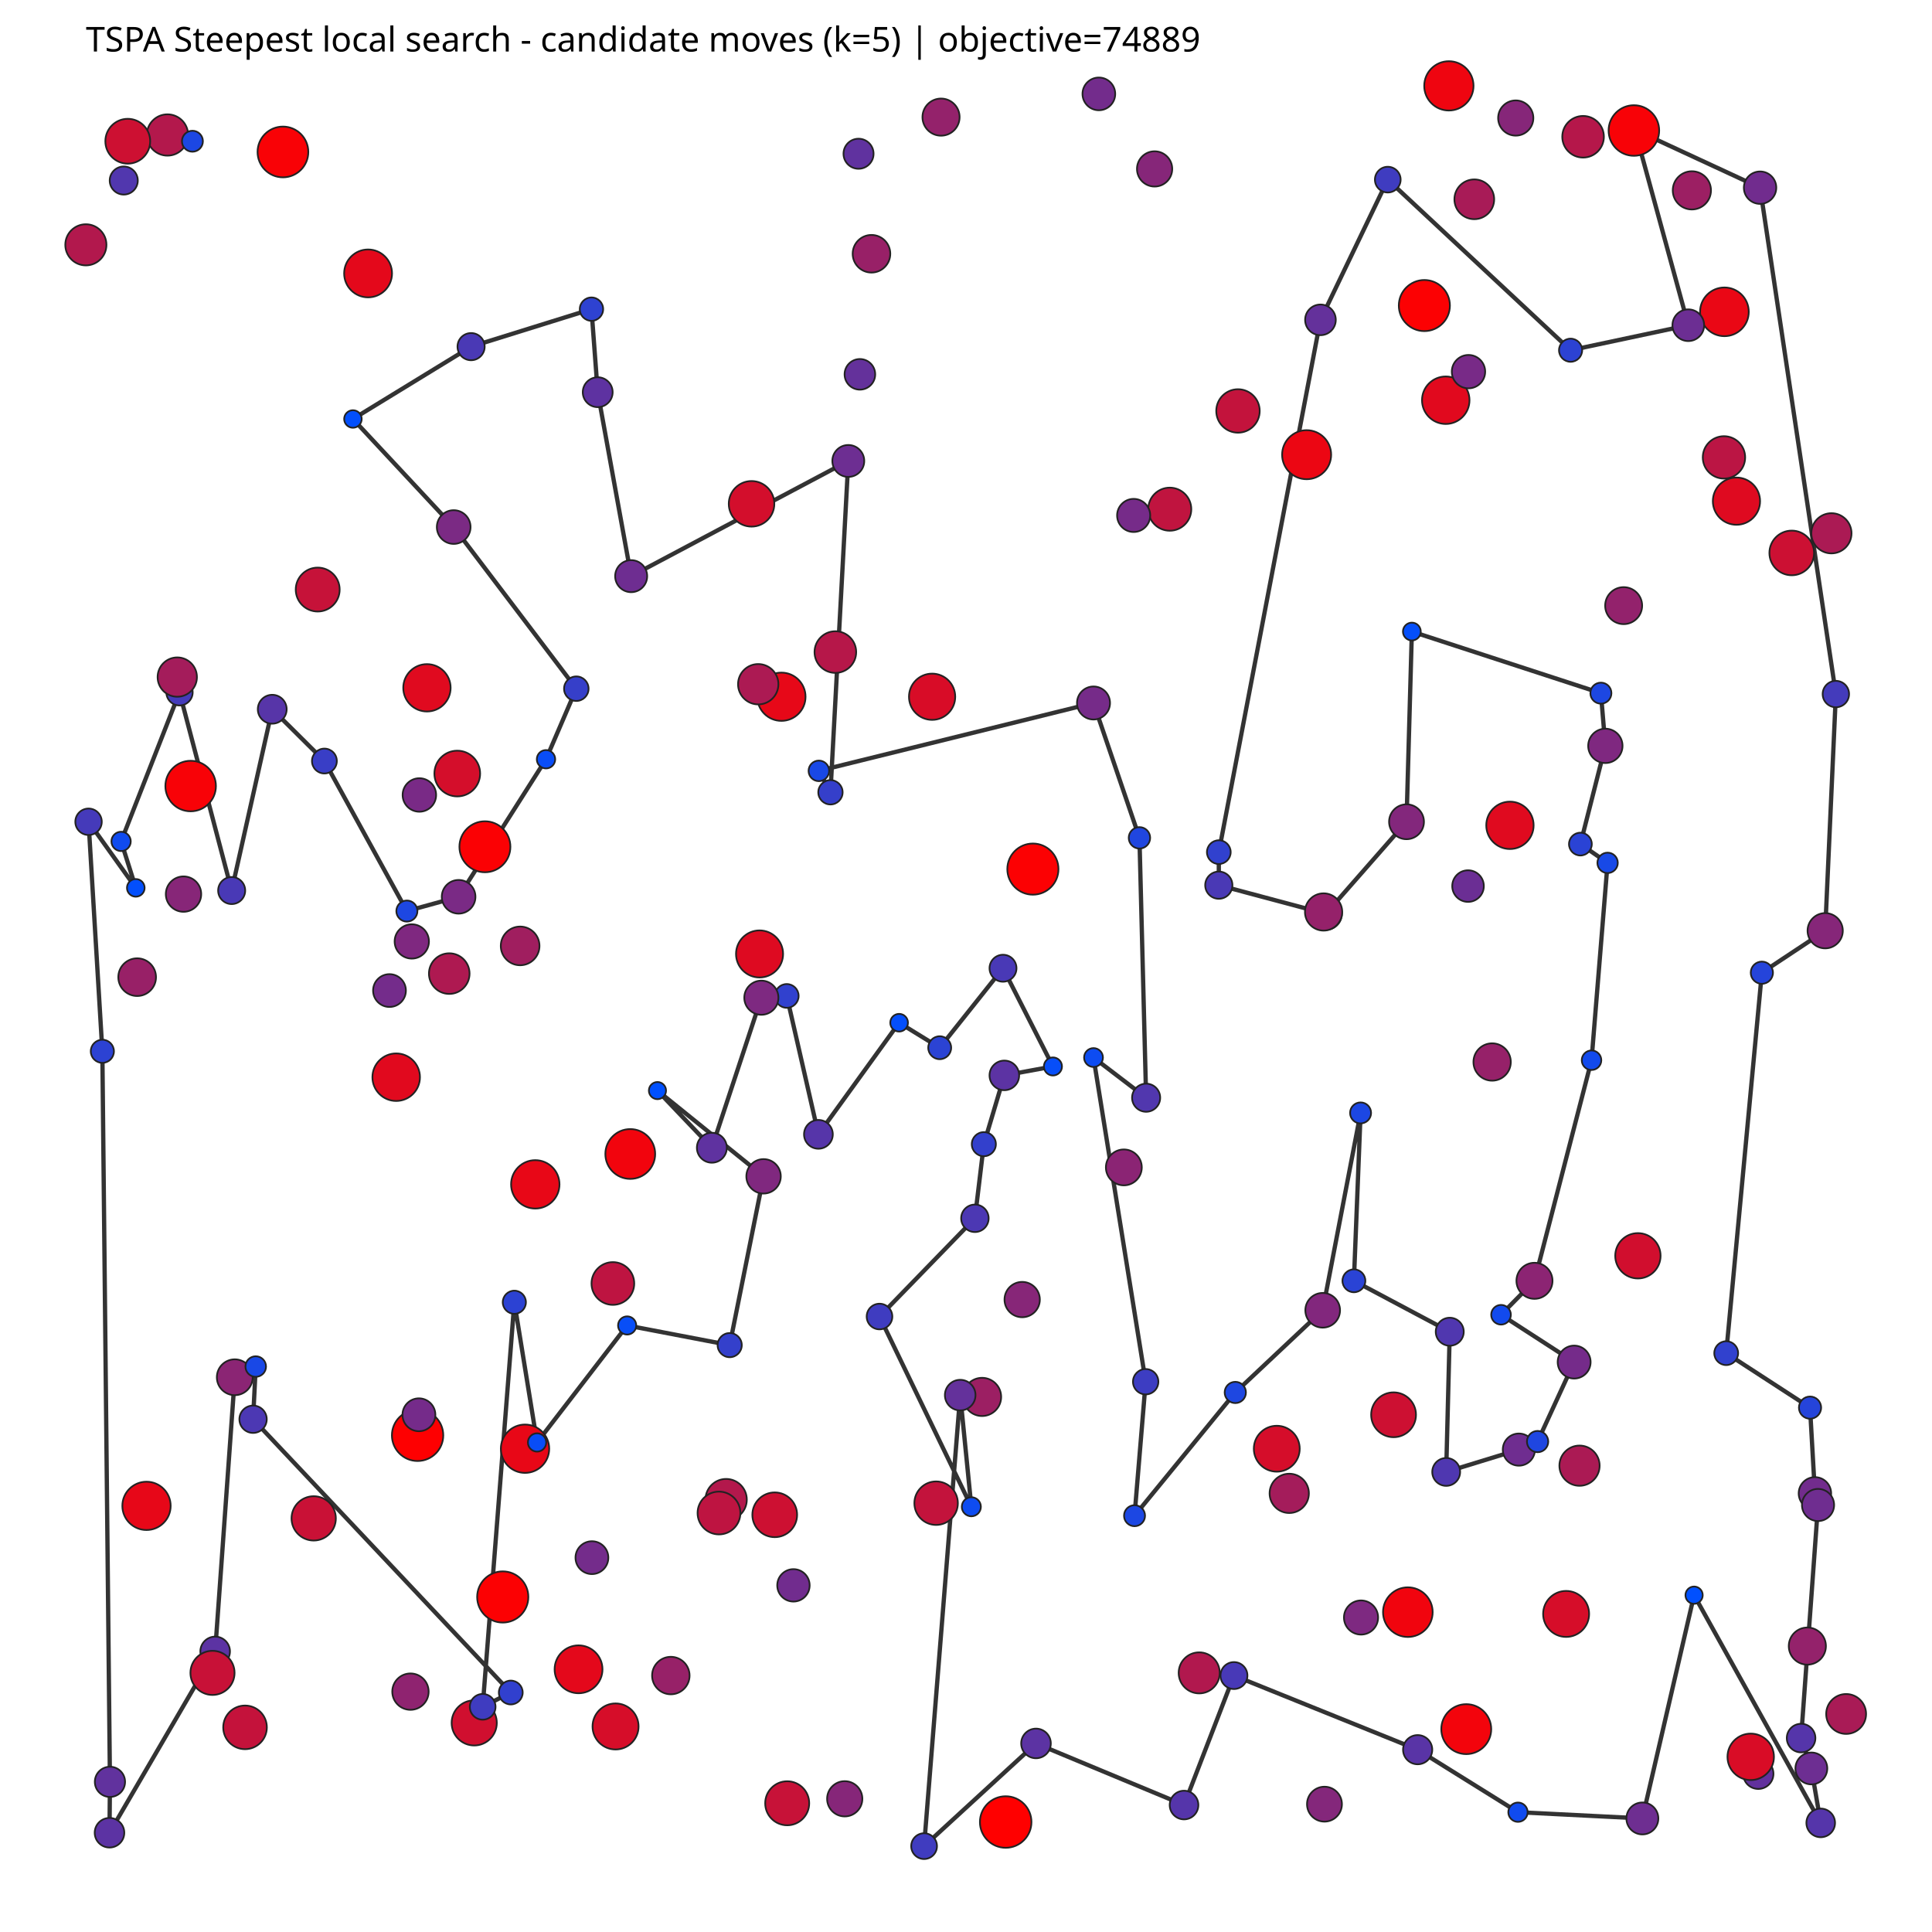
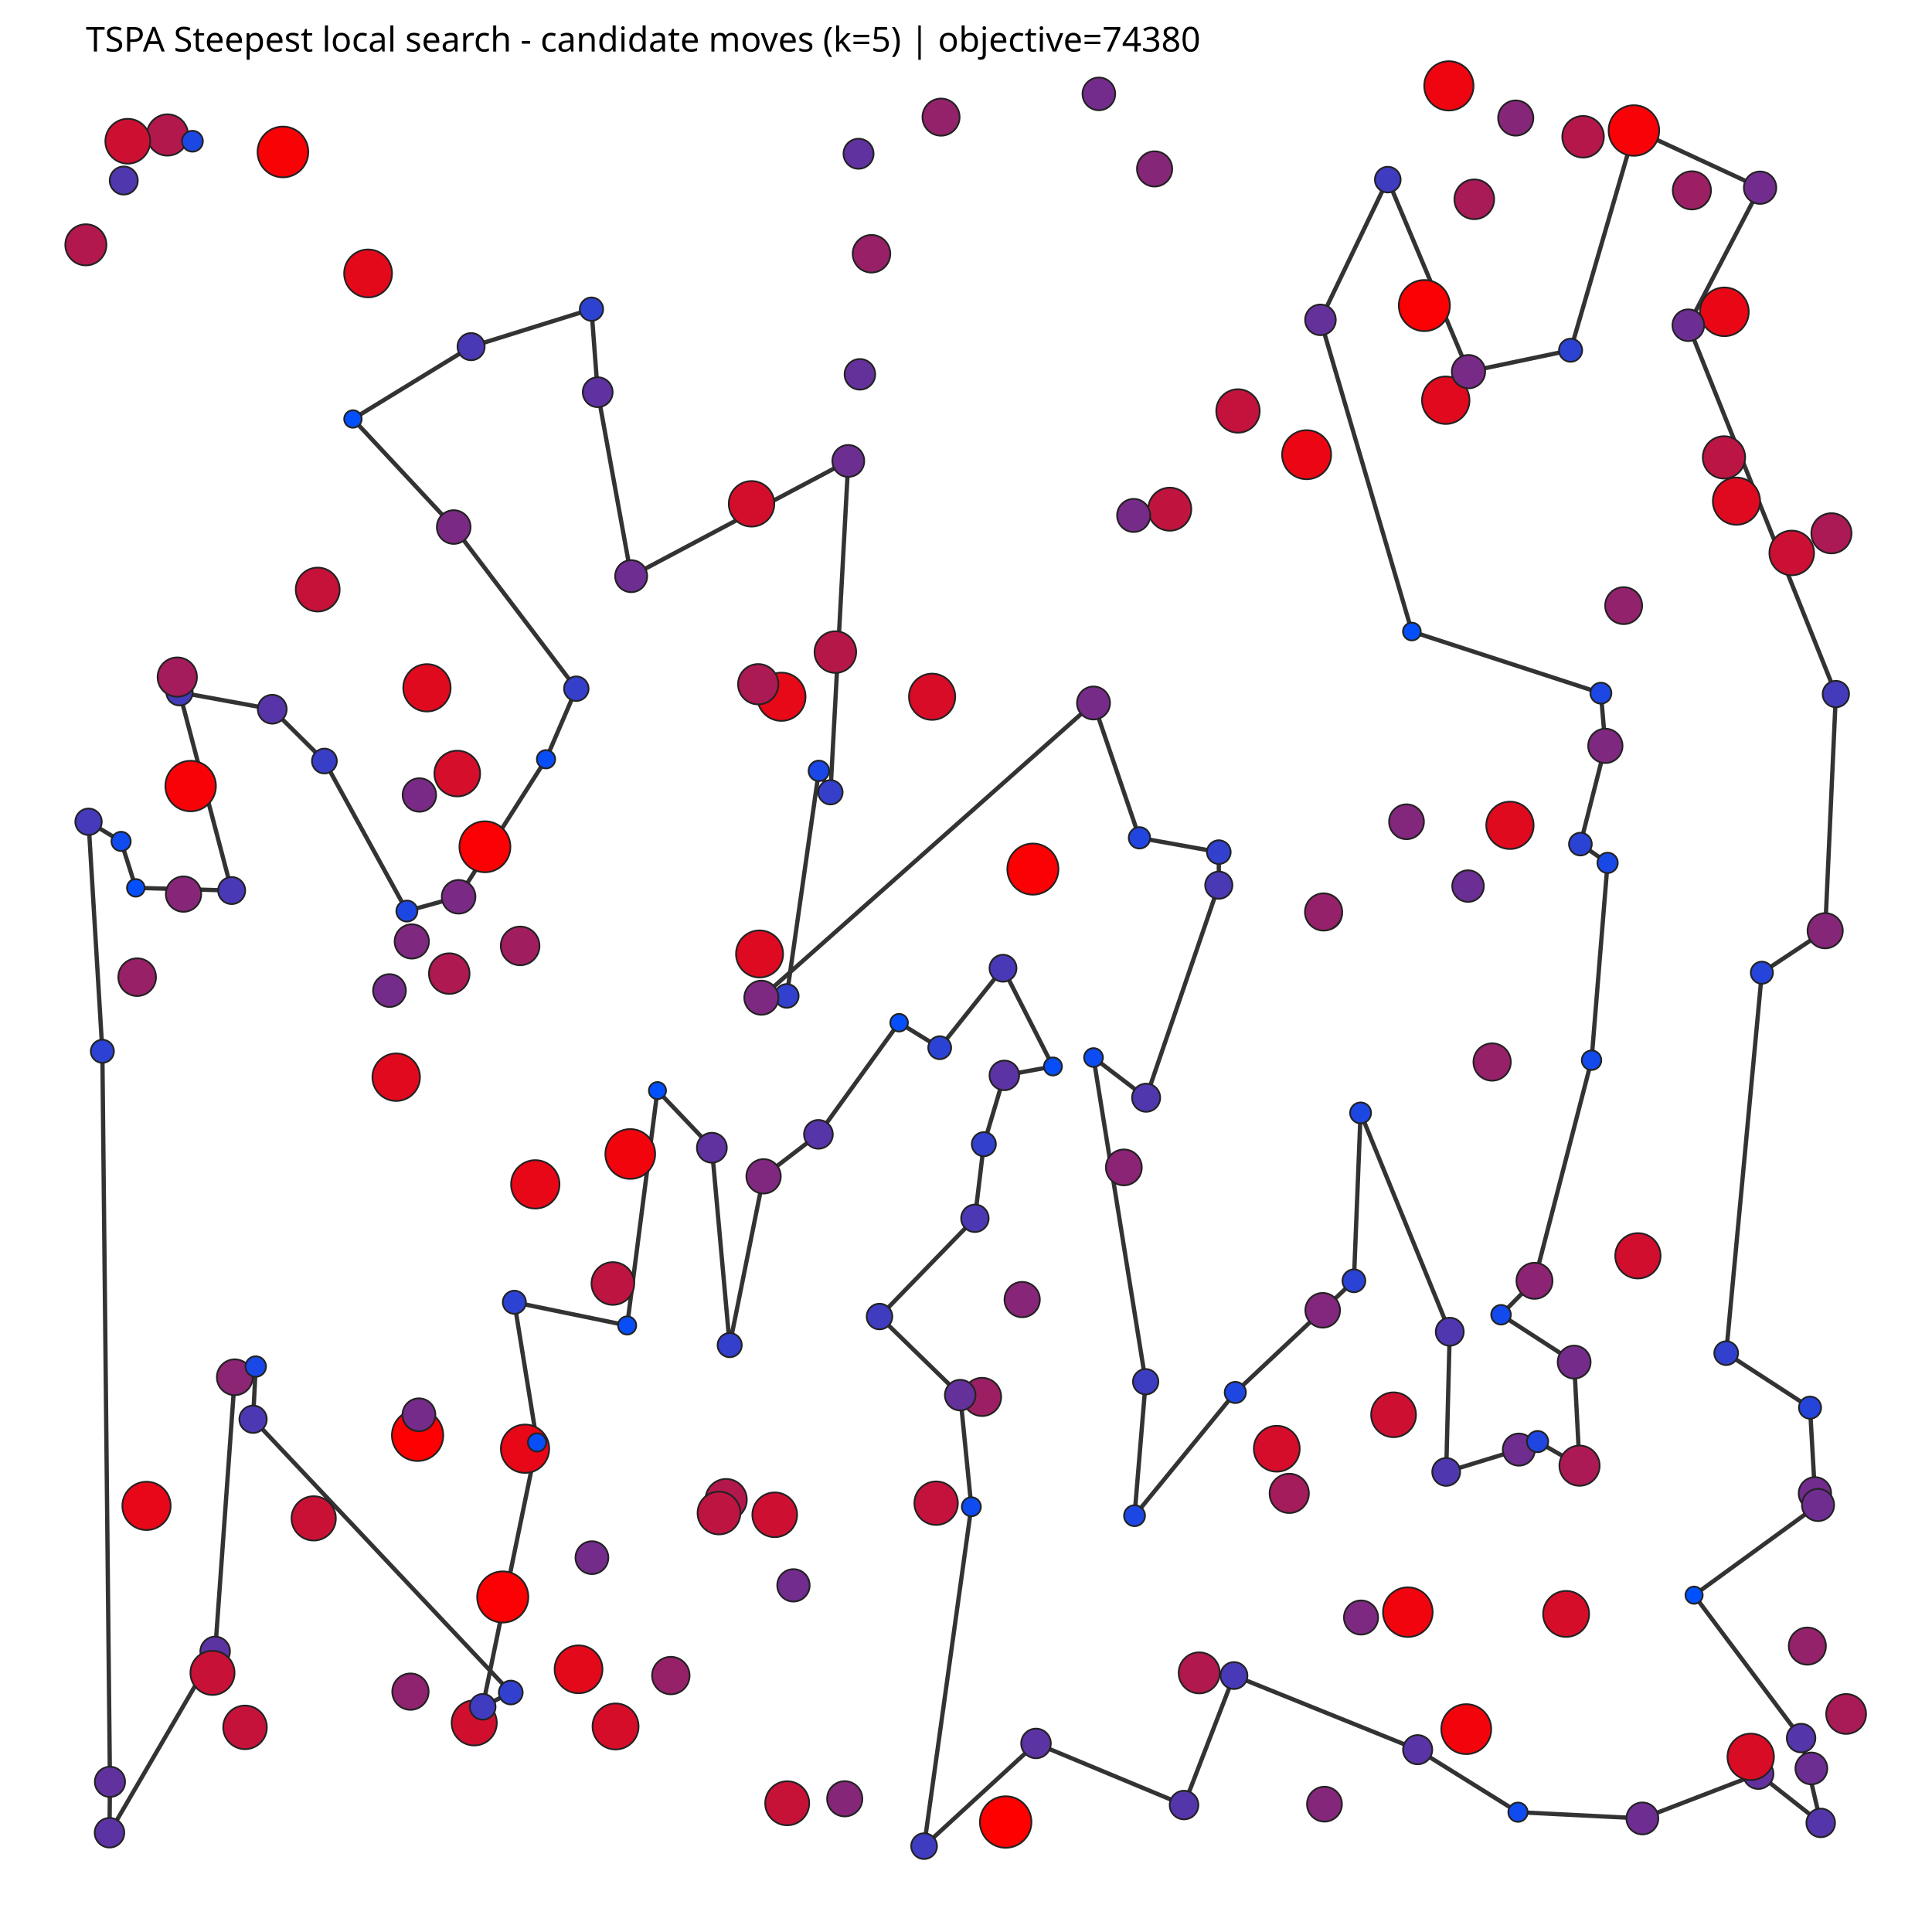
<svg xmlns="http://www.w3.org/2000/svg" width="900" height="900" viewBox="0 0 900 900">
  <rect width="100%" height="100%" fill="white" />
-   <text x="40" y="24" font-family="sans-serif" font-size="16">TSPA Steepest local search - candidate moves (k=5) | objective=74889</text>
-   <polyline fill="none" stroke="#333333" stroke-width="2" points="657.70,294.20 745.76,322.90 747.84,347.45 736.21,393.21 748.88,401.95 741.40,493.89 714.82,596.65 699.24,612.46 733.30,634.51 716.27,671.54 707.55,675.28 673.69,685.68 675.35,620.37 630.70,596.65 633.81,518.44 616.16,610.38 575.45,648.66 528.51,706.07 533.70,643.66 509.40,492.64 533.91,511.36 530.80,390.30 509.40,327.48 381.46,359.10 386.86,369.08 395.17,214.73 294.02,268.40 278.44,182.70 275.53,144.01 219.45,161.48 164.41,195.18 211.35,245.52 268.47,320.82 254.35,353.69 213.64,417.76 189.54,424.41 151.12,354.52 126.82,330.39 107.92,414.85 83.62,322.49 56.41,391.96 63.26,413.60 41.25,382.81 47.68,489.73 51.22,830.05 51.01,853.76 100.23,769.30 109.37,641.58 119.13,636.59 117.89,661.14 237.94,788.44 224.85,795.10 239.60,606.64 250.19,671.95 292.15,617.45 339.92,626.61 355.70,547.98 306.27,508.04 331.61,534.66 354.67,464.77 366.50,463.94 381.25,528.42 418.84,476.42 437.75,488.07 467.24,451.04 490.50,496.80 467.86,500.96 458.31,533.00 454.15,567.53 409.71,613.29 452.49,701.91 447.30,649.90 430.48,860.00 482.61,812.16 551.57,840.86 574.83,780.54 660.40,815.07 707.13,844.19 765.08,847.10 789.17,743.09 848.16,849.18 843.80,823.81 839.02,809.66 846.91,701.08 845.46,695.67 843.18,655.73 804.13,630.35 820.74,453.12 850.24,433.57 855.22,323.32 819.91,87.43 761.55,60.39 786.47,151.50 731.64,163.15 646.48,83.68 615.12,149.00 567.77,396.96 567.77,412.35 617.61,425.66 655.21,382.81 657.70,294.20 " />
+   <text x="40" y="24" font-family="sans-serif" font-size="16">TSPA Steepest local search - candidate moves (k=5) | objective=74380</text>
+   <polyline fill="none" stroke="#333333" stroke-width="2" points="731.64,163.15 761.55,60.39 819.91,87.43 786.47,151.50 855.22,323.32 850.24,433.57 820.74,453.12 804.13,630.35 843.18,655.73 845.46,695.67 846.91,701.08 789.17,743.09 839.02,809.66 848.16,849.18 819.08,826.30 765.08,847.10 707.13,844.19 660.40,815.07 574.83,780.54 551.57,840.86 482.61,812.16 430.48,860.00 452.49,701.91 447.30,649.90 409.71,613.29 454.15,567.53 458.31,533.00 467.86,500.96 490.50,496.80 467.24,451.04 437.75,488.07 418.84,476.42 381.25,528.42 355.70,547.98 339.92,626.61 331.61,534.66 306.27,508.04 292.15,617.45 239.60,606.64 250.19,671.95 224.85,795.10 237.94,788.44 117.89,661.14 119.13,636.59 109.37,641.58 100.23,769.30 51.01,853.76 51.22,830.05 47.68,489.73 41.25,382.81 56.41,391.96 63.26,413.60 107.92,414.85 83.62,322.49 126.82,330.39 151.12,354.52 189.54,424.41 213.64,417.76 254.35,353.69 268.47,320.82 211.35,245.52 164.41,195.18 219.45,161.48 275.53,144.01 278.44,182.70 294.02,268.40 395.17,214.73 386.86,369.08 381.46,359.10 366.50,463.94 354.67,464.77 509.40,327.48 530.80,390.30 567.77,396.96 567.77,412.35 533.91,511.36 509.40,492.64 533.70,643.66 528.51,706.07 575.45,648.66 616.16,610.38 630.70,596.65 633.81,518.44 675.35,620.37 673.69,685.68 707.55,675.28 716.27,671.54 735.80,682.77 733.30,634.51 699.24,612.46 714.82,596.65 741.40,493.89 748.88,401.95 736.21,393.21 747.84,347.45 745.76,322.90 657.70,294.20 615.12,149.00 646.48,83.68 684.08,173.13 731.64,163.15 " />
  <circle cx="649.18" cy="659.06" r="10.44" fill="rgb(205,16,50)" stroke="#222" stroke-width="0.8" />
  <circle cx="745.76" cy="322.90" r="4.90" fill="rgb(29,71,226)" stroke="#222" stroke-width="0.8" />
  <circle cx="237.94" cy="788.44" r="5.55" fill="rgb(49,64,206)" stroke="#222" stroke-width="0.8" />
  <circle cx="736.21" cy="393.21" r="5.31" fill="rgb(42,67,213)" stroke="#222" stroke-width="0.8" />
  <circle cx="294.02" cy="268.40" r="7.46" fill="rgb(110,45,145)" stroke="#222" stroke-width="0.8" />
  <circle cx="405.97" cy="118.21" r="8.76" fill="rgb(152,32,103)" stroke="#222" stroke-width="0.8" />
  <circle cx="834.66" cy="257.58" r="10.40" fill="rgb(204,16,51)" stroke="#222" stroke-width="0.8" />
  <circle cx="78.01" cy="62.88" r="9.62" fill="rgb(179,24,76)" stroke="#222" stroke-width="0.8" />
  <circle cx="617.61" cy="425.66" r="7.50" fill="rgb(111,45,144)" stroke="#222" stroke-width="0.8" />
  <circle cx="567.77" cy="396.96" r="5.53" fill="rgb(49,65,206)" stroke="#222" stroke-width="0.8" />
  <circle cx="312.50" cy="780.54" r="8.73" fill="rgb(151,33,104)" stroke="#222" stroke-width="0.8" />
  <circle cx="85.49" cy="416.51" r="8.24" fill="rgb(135,38,120)" stroke="#222" stroke-width="0.8" />
  <circle cx="184.56" cy="501.80" r="11.07" fill="rgb(225,9,30)" stroke="#222" stroke-width="0.8" />
  <circle cx="594.77" cy="674.87" r="10.69" fill="rgb(213,13,42)" stroke="#222" stroke-width="0.8" />
  <circle cx="198.89" cy="320.41" r="11.03" fill="rgb(224,10,31)" stroke="#222" stroke-width="0.8" />
  <circle cx="544.92" cy="237.20" r="10.03" fill="rgb(192,20,63)" stroke="#222" stroke-width="0.8" />
  <circle cx="386.86" cy="369.08" r="5.67" fill="rgb(53,63,202)" stroke="#222" stroke-width="0.8" />
  <circle cx="788.14" cy="88.68" r="8.90" fill="rgb(156,31,99)" stroke="#222" stroke-width="0.8" />
  <circle cx="350.10" cy="234.70" r="10.61" fill="rgb(211,14,44)" stroke="#222" stroke-width="0.8" />
  <circle cx="737.46" cy="63.71" r="9.69" fill="rgb(181,23,74)" stroke="#222" stroke-width="0.8" />
  <circle cx="558.63" cy="779.29" r="9.56" fill="rgb(177,24,78)" stroke="#222" stroke-width="0.8" />
  <circle cx="853.15" cy="248.43" r="9.36" fill="rgb(171,26,84)" stroke="#222" stroke-width="0.8" />
  <circle cx="366.71" cy="840.03" r="10.25" fill="rgb(199,18,56)" stroke="#222" stroke-width="0.8" />
  <circle cx="249.36" cy="551.72" r="11.27" fill="rgb(232,7,23)" stroke="#222" stroke-width="0.8" />
  <circle cx="686.78" cy="92.84" r="9.26" fill="rgb(168,27,87)" stroke="#222" stroke-width="0.8" />
  <circle cx="393.51" cy="837.95" r="8.21" fill="rgb(134,38,121)" stroke="#222" stroke-width="0.8" />
  <circle cx="860.00" cy="798.43" r="9.29" fill="rgb(169,27,86)" stroke="#222" stroke-width="0.8" />
  <circle cx="338.26" cy="698.58" r="9.63" fill="rgb(179,24,76)" stroke="#222" stroke-width="0.8" />
  <circle cx="331.61" cy="534.66" r="6.97" fill="rgb(95,50,160)" stroke="#222" stroke-width="0.8" />
  <circle cx="761.55" cy="60.39" r="5.98" fill="rgb(63,60,192)" stroke="#222" stroke-width="0.8" />
  <circle cx="239.60" cy="606.64" r="5.39" fill="rgb(44,66,211)" stroke="#222" stroke-width="0.8" />
  <circle cx="57.65" cy="84.10" r="6.54" fill="rgb(81,55,174)" stroke="#222" stroke-width="0.8" />
  <circle cx="220.91" cy="802.59" r="10.52" fill="rgb(208,15,47)" stroke="#222" stroke-width="0.8" />
  <circle cx="530.80" cy="390.30" r="4.99" fill="rgb(32,70,223)" stroke="#222" stroke-width="0.8" />
  <circle cx="576.70" cy="191.44" r="10.12" fill="rgb(195,19,60)" stroke="#222" stroke-width="0.8" />
  <circle cx="366.50" cy="463.94" r="5.53" fill="rgb(49,65,206)" stroke="#222" stroke-width="0.8" />
  <circle cx="509.40" cy="492.64" r="4.39" fill="rgb(13,76,242)" stroke="#222" stroke-width="0.8" />
  <circle cx="850.24" cy="433.57" r="8.21" fill="rgb(134,38,121)" stroke="#222" stroke-width="0.8" />
  <circle cx="211.35" cy="245.52" r="7.85" fill="rgb(123,42,132)" stroke="#222" stroke-width="0.8" />
  <circle cx="511.89" cy="43.74" r="7.62" fill="rgb(115,44,140)" stroke="#222" stroke-width="0.8" />
  <circle cx="244.58" cy="674.87" r="11.26" fill="rgb(232,7,23)" stroke="#222" stroke-width="0.8" />
  <circle cx="476.17" cy="605.39" r="8.23" fill="rgb(135,38,120)" stroke="#222" stroke-width="0.8" />
  <circle cx="707.55" cy="675.28" r="7.49" fill="rgb(111,45,144)" stroke="#222" stroke-width="0.8" />
  <circle cx="714.82" cy="596.65" r="8.40" fill="rgb(140,36,115)" stroke="#222" stroke-width="0.8" />
  <circle cx="213.01" cy="360.35" r="10.65" fill="rgb(212,14,43)" stroke="#222" stroke-width="0.8" />
  <circle cx="409.71" cy="613.29" r="5.97" fill="rgb(63,60,192)" stroke="#222" stroke-width="0.8" />
  <circle cx="803.09" cy="213.07" r="9.87" fill="rgb(187,21,68)" stroke="#222" stroke-width="0.8" />
  <circle cx="820.74" cy="453.12" r="5.17" fill="rgb(37,68,218)" stroke="#222" stroke-width="0.8" />
  <circle cx="89.64" cy="65.79" r="4.88" fill="rgb(28,71,227)" stroke="#222" stroke-width="0.8" />
  <circle cx="107.92" cy="414.85" r="6.30" fill="rgb(73,57,182)" stroke="#222" stroke-width="0.8" />
  <circle cx="748.88" cy="401.95" r="4.75" fill="rgb(24,73,231)" stroke="#222" stroke-width="0.8" />
  <circle cx="381.46" cy="359.10" r="4.79" fill="rgb(25,72,230)" stroke="#222" stroke-width="0.8" />
  <circle cx="467.24" cy="451.04" r="6.28" fill="rgb(73,57,182)" stroke="#222" stroke-width="0.8" />
  <circle cx="458.31" cy="533.00" r="5.61" fill="rgb(51,64,204)" stroke="#222" stroke-width="0.8" />
  <circle cx="567.77" cy="412.35" r="6.34" fill="rgb(74,57,181)" stroke="#222" stroke-width="0.8" />
  <circle cx="819.91" cy="87.43" r="7.55" fill="rgb(113,44,142)" stroke="#222" stroke-width="0.8" />
  <circle cx="673.49" cy="186.44" r="11.06" fill="rgb(225,9,30)" stroke="#222" stroke-width="0.8" />
  <circle cx="707.13" cy="844.19" r="4.50" fill="rgb(16,75,239)" stroke="#222" stroke-width="0.8" />
  <circle cx="528.51" cy="706.07" r="4.89" fill="rgb(28,71,227)" stroke="#222" stroke-width="0.8" />
  <circle cx="756.36" cy="282.13" r="8.61" fill="rgb(147,34,108)" stroke="#222" stroke-width="0.8" />
  <circle cx="83.62" cy="322.49" r="6.14" fill="rgb(68,59,187)" stroke="#222" stroke-width="0.8" />
  <circle cx="457.48" cy="650.74" r="8.90" fill="rgb(156,31,99)" stroke="#222" stroke-width="0.8" />
  <circle cx="528.10" cy="240.11" r="7.71" fill="rgb(118,43,137)" stroke="#222" stroke-width="0.8" />
  <circle cx="63.26" cy="413.60" r="4.11" fill="rgb(3,79,252)" stroke="#222" stroke-width="0.8" />
  <circle cx="765.08" cy="847.10" r="7.44" fill="rgb(110,46,145)" stroke="#222" stroke-width="0.8" />
  <circle cx="600.58" cy="695.67" r="9.15" fill="rgb(164,28,91)" stroke="#222" stroke-width="0.8" />
  <circle cx="148.00" cy="274.64" r="10.23" fill="rgb(198,18,57)" stroke="#222" stroke-width="0.8" />
  <circle cx="418.84" cy="476.42" r="4.12" fill="rgb(4,79,251)" stroke="#222" stroke-width="0.8" />
  <circle cx="225.89" cy="394.46" r="11.87" fill="rgb(251,1,4)" stroke="#222" stroke-width="0.8" />
  <circle cx="100.23" cy="769.30" r="6.90" fill="rgb(92,51,163)" stroke="#222" stroke-width="0.8" />
  <circle cx="360.90" cy="705.65" r="10.42" fill="rgb(205,16,50)" stroke="#222" stroke-width="0.8" />
  <circle cx="278.44" cy="182.70" r="6.96" fill="rgb(94,50,161)" stroke="#222" stroke-width="0.8" />
  <circle cx="616.16" cy="610.38" r="8.08" fill="rgb(130,39,125)" stroke="#222" stroke-width="0.8" />
  <circle cx="447.30" cy="649.90" r="7.13" fill="rgb(100,49,155)" stroke="#222" stroke-width="0.8" />
  <circle cx="481.16" cy="404.86" r="11.91" fill="rgb(252,1,3)" stroke="#222" stroke-width="0.8" />
  <circle cx="841.93" cy="766.81" r="8.65" fill="rgb(148,34,107)" stroke="#222" stroke-width="0.8" />
  <circle cx="268.47" cy="320.82" r="5.71" fill="rgb(54,63,201)" stroke="#222" stroke-width="0.8" />
  <circle cx="40.00" cy="114.05" r="9.58" fill="rgb(178,24,77)" stroke="#222" stroke-width="0.8" />
  <circle cx="848.16" cy="849.18" r="6.67" fill="rgb(85,53,170)" stroke="#222" stroke-width="0.8" />
  <circle cx="761.13" cy="60.80" r="11.78" fill="rgb(248,2,7)" stroke="#222" stroke-width="0.8" />
  <circle cx="164.41" cy="195.18" r="4.08" fill="rgb(3,79,252)" stroke="#222" stroke-width="0.8" />
  <circle cx="695.09" cy="494.72" r="8.70" fill="rgb(150,33,105)" stroke="#222" stroke-width="0.8" />
  <circle cx="82.58" cy="315.41" r="9.16" fill="rgb(164,28,91)" stroke="#222" stroke-width="0.8" />
  <circle cx="191.83" cy="438.56" r="7.99" fill="rgb(127,40,128)" stroke="#222" stroke-width="0.8" />
  <circle cx="533.70" cy="643.66" r="5.91" fill="rgb(61,61,194)" stroke="#222" stroke-width="0.8" />
  <circle cx="683.87" cy="412.77" r="7.36" fill="rgb(107,46,148)" stroke="#222" stroke-width="0.8" />
  <circle cx="803.30" cy="145.26" r="11.34" fill="rgb(234,7,21)" stroke="#222" stroke-width="0.8" />
  <circle cx="339.92" cy="626.61" r="5.63" fill="rgb(52,64,203)" stroke="#222" stroke-width="0.8" />
  <circle cx="819.08" cy="826.30" r="7.06" fill="rgb(98,49,157)" stroke="#222" stroke-width="0.8" />
  <circle cx="716.27" cy="671.54" r="4.96" fill="rgb(31,70,224)" stroke="#222" stroke-width="0.8" />
  <circle cx="213.64" cy="417.76" r="7.84" fill="rgb(122,42,133)" stroke="#222" stroke-width="0.8" />
  <circle cx="219.45" cy="161.48" r="6.33" fill="rgb(74,57,181)" stroke="#222" stroke-width="0.8" />
  <circle cx="191.21" cy="788.03" r="8.47" fill="rgb(143,35,112)" stroke="#222" stroke-width="0.8" />
  <circle cx="741.40" cy="493.89" r="4.55" fill="rgb(18,74,237)" stroke="#222" stroke-width="0.8" />
  <circle cx="98.99" cy="779.29" r="10.28" fill="rgb(200,17,55)" stroke="#222" stroke-width="0.8" />
  <circle cx="109.37" cy="641.58" r="8.35" fill="rgb(139,37,116)" stroke="#222" stroke-width="0.8" />
  <circle cx="334.93" cy="704.82" r="9.97" fill="rgb(190,20,65)" stroke="#222" stroke-width="0.8" />
  <circle cx="119.13" cy="636.59" r="4.79" fill="rgb(25,72,230)" stroke="#222" stroke-width="0.8" />
  <circle cx="369.62" cy="738.52" r="7.55" fill="rgb(113,44,142)" stroke="#222" stroke-width="0.8" />
  <circle cx="523.53" cy="543.82" r="8.36" fill="rgb(139,36,116)" stroke="#222" stroke-width="0.8" />
  <circle cx="195.36" cy="370.33" r="7.80" fill="rgb(121,42,134)" stroke="#222" stroke-width="0.8" />
  <circle cx="786.47" cy="151.50" r="7.38" fill="rgb(108,46,147)" stroke="#222" stroke-width="0.8" />
  <circle cx="355.70" cy="547.98" r="8.02" fill="rgb(128,40,127)" stroke="#222" stroke-width="0.8" />
  <circle cx="735.80" cy="682.77" r="9.37" fill="rgb(171,26,84)" stroke="#222" stroke-width="0.8" />
  <circle cx="51.01" cy="853.76" r="6.89" fill="rgb(92,51,163)" stroke="#222" stroke-width="0.8" />
  <circle cx="683.04" cy="805.50" r="11.63" fill="rgb(243,4,12)" stroke="#222" stroke-width="0.8" />
  <circle cx="699.24" cy="612.46" r="4.58" fill="rgb(18,74,237)" stroke="#222" stroke-width="0.8" />
  <circle cx="789.17" cy="743.09" r="4.02" fill="rgb(1,80,254)" stroke="#222" stroke-width="0.8" />
  <circle cx="126.82" cy="330.39" r="6.72" fill="rgb(87,53,168)" stroke="#222" stroke-width="0.8" />
  <circle cx="608.68" cy="211.82" r="11.42" fill="rgb(236,6,19)" stroke="#222" stroke-width="0.8" />
  <circle cx="114.15" cy="804.67" r="10.16" fill="rgb(196,18,59)" stroke="#222" stroke-width="0.8" />
  <circle cx="616.99" cy="840.45" r="8.13" fill="rgb(132,39,123)" stroke="#222" stroke-width="0.8" />
  <circle cx="400.57" cy="174.38" r="7.13" fill="rgb(100,49,155)" stroke="#222" stroke-width="0.8" />
  <circle cx="733.30" cy="634.51" r="7.67" fill="rgb(117,43,138)" stroke="#222" stroke-width="0.8" />
  <circle cx="430.48" cy="860.00" r="6.00" fill="rgb(64,60,191)" stroke="#222" stroke-width="0.8" />
  <circle cx="399.94" cy="71.62" r="7.00" fill="rgb(96,50,159)" stroke="#222" stroke-width="0.8" />
  <circle cx="41.25" cy="382.81" r="6.16" fill="rgb(69,58,186)" stroke="#222" stroke-width="0.8" />
  <circle cx="763.00" cy="585.00" r="10.56" fill="rgb(209,14,46)" stroke="#222" stroke-width="0.8" />
  <circle cx="468.49" cy="848.77" r="12.00" fill="rgb(255,0,0)" stroke="#222" stroke-width="0.8" />
  <circle cx="63.89" cy="455.20" r="8.78" fill="rgb(152,32,103)" stroke="#222" stroke-width="0.8" />
  <circle cx="146.13" cy="707.32" r="10.32" fill="rgb(201,17,54)" stroke="#222" stroke-width="0.8" />
  <circle cx="436.08" cy="700.24" r="10.13" fill="rgb(195,19,60)" stroke="#222" stroke-width="0.8" />
  <circle cx="815.55" cy="818.40" r="10.82" fill="rgb(217,12,38)" stroke="#222" stroke-width="0.8" />
  <circle cx="189.54" cy="424.41" r="4.91" fill="rgb(29,71,226)" stroke="#222" stroke-width="0.8" />
  <circle cx="729.56" cy="751.83" r="10.71" fill="rgb(214,13,41)" stroke="#222" stroke-width="0.8" />
  <circle cx="194.53" cy="668.63" r="11.96" fill="rgb(254,0,1)" stroke="#222" stroke-width="0.8" />
  <circle cx="131.80" cy="70.79" r="11.82" fill="rgb(249,2,6)" stroke="#222" stroke-width="0.8" />
  <circle cx="117.89" cy="661.14" r="6.37" fill="rgb(76,56,179)" stroke="#222" stroke-width="0.8" />
  <circle cx="703.39" cy="384.47" r="11.03" fill="rgb(224,10,31)" stroke="#222" stroke-width="0.8" />
  <circle cx="51.22" cy="830.05" r="7.04" fill="rgb(97,50,158)" stroke="#222" stroke-width="0.8" />
  <circle cx="804.13" cy="630.35" r="5.55" fill="rgb(49,65,206)" stroke="#222" stroke-width="0.8" />
  <circle cx="533.91" cy="511.36" r="6.55" fill="rgb(81,55,174)" stroke="#222" stroke-width="0.8" />
  <circle cx="254.35" cy="353.69" r="4.28" fill="rgb(9,77,246)" stroke="#222" stroke-width="0.8" />
  <circle cx="389.14" cy="303.76" r="9.70" fill="rgb(182,23,73)" stroke="#222" stroke-width="0.8" />
  <circle cx="575.45" cy="648.66" r="4.95" fill="rgb(30,71,225)" stroke="#222" stroke-width="0.8" />
  <circle cx="452.49" cy="701.91" r="4.44" fill="rgb(14,76,241)" stroke="#222" stroke-width="0.8" />
  <circle cx="646.48" cy="83.68" r="5.99" fill="rgb(63,60,192)" stroke="#222" stroke-width="0.8" />
  <circle cx="171.47" cy="127.37" r="11.15" fill="rgb(228,8,27)" stroke="#222" stroke-width="0.8" />
  <circle cx="634.02" cy="753.50" r="7.95" fill="rgb(126,41,129)" stroke="#222" stroke-width="0.8" />
  <circle cx="395.17" cy="214.73" r="7.43" fill="rgb(109,46,146)" stroke="#222" stroke-width="0.8" />
  <circle cx="454.15" cy="567.53" r="6.40" fill="rgb(76,56,179)" stroke="#222" stroke-width="0.8" />
  <circle cx="292.15" cy="617.45" r="4.24" fill="rgb(8,78,247)" stroke="#222" stroke-width="0.8" />
  <circle cx="655.21" cy="382.81" r="8.12" fill="rgb(131,39,124)" stroke="#222" stroke-width="0.8" />
  <circle cx="509.40" cy="327.48" r="7.69" fill="rgb(118,43,137)" stroke="#222" stroke-width="0.8" />
  <circle cx="437.75" cy="488.07" r="5.34" fill="rgb(43,67,212)" stroke="#222" stroke-width="0.8" />
  <circle cx="285.50" cy="597.90" r="9.95" fill="rgb(190,20,65)" stroke="#222" stroke-width="0.8" />
  <circle cx="845.46" cy="695.67" r="7.56" fill="rgb(114,44,141)" stroke="#222" stroke-width="0.8" />
  <circle cx="855.22" cy="323.32" r="6.15" fill="rgb(68,59,187)" stroke="#222" stroke-width="0.8" />
  <circle cx="209.28" cy="453.54" r="9.46" fill="rgb(174,25,81)" stroke="#222" stroke-width="0.8" />
  <circle cx="56.41" cy="391.96" r="4.50" fill="rgb(16,75,239)" stroke="#222" stroke-width="0.8" />
  <circle cx="675.35" cy="620.37" r="6.52" fill="rgb(80,55,175)" stroke="#222" stroke-width="0.8" />
  <circle cx="673.69" cy="685.68" r="6.49" fill="rgb(79,55,176)" stroke="#222" stroke-width="0.8" />
  <circle cx="151.12" cy="354.52" r="5.79" fill="rgb(57,62,198)" stroke="#222" stroke-width="0.8" />
  <circle cx="839.02" cy="809.66" r="6.66" fill="rgb(85,53,170)" stroke="#222" stroke-width="0.8" />
  <circle cx="537.86" cy="78.69" r="8.21" fill="rgb(134,38,121)" stroke="#222" stroke-width="0.8" />
  <circle cx="808.91" cy="233.46" r="11.00" fill="rgb(223,10,32)" stroke="#222" stroke-width="0.8" />
  <circle cx="354.67" cy="464.77" r="7.95" fill="rgb(126,41,129)" stroke="#222" stroke-width="0.8" />
  <circle cx="275.53" cy="144.01" r="5.44" fill="rgb(46,66,209)" stroke="#222" stroke-width="0.8" />
  <circle cx="574.83" cy="780.54" r="6.27" fill="rgb(72,57,183)" stroke="#222" stroke-width="0.8" />
  <circle cx="843.18" cy="655.73" r="5.17" fill="rgb(37,68,218)" stroke="#222" stroke-width="0.8" />
  <circle cx="181.44" cy="461.44" r="7.64" fill="rgb(116,44,139)" stroke="#222" stroke-width="0.8" />
  <circle cx="195.15" cy="659.06" r="7.66" fill="rgb(117,43,138)" stroke="#222" stroke-width="0.8" />
  <circle cx="242.30" cy="440.64" r="9.01" fill="rgb(160,30,95)" stroke="#222" stroke-width="0.8" />
  <circle cx="706.09" cy="54.98" r="8.20" fill="rgb(134,38,121)" stroke="#222" stroke-width="0.8" />
  <circle cx="657.70" cy="294.20" r="4.15" fill="rgb(5,79,250)" stroke="#222" stroke-width="0.8" />
  <circle cx="655.83" cy="751.00" r="11.56" fill="rgb(241,4,14)" stroke="#222" stroke-width="0.8" />
  <circle cx="269.51" cy="777.63" r="11.15" fill="rgb(228,8,27)" stroke="#222" stroke-width="0.8" />
  <circle cx="88.81" cy="366.17" r="11.77" fill="rgb(248,2,7)" stroke="#222" stroke-width="0.8" />
  <circle cx="47.68" cy="489.73" r="5.39" fill="rgb(44,66,211)" stroke="#222" stroke-width="0.8" />
  <circle cx="747.84" cy="347.45" r="8.00" fill="rgb(127,40,128)" stroke="#222" stroke-width="0.8" />
  <circle cx="846.91" cy="701.08" r="7.49" fill="rgb(111,45,144)" stroke="#222" stroke-width="0.8" />
  <circle cx="224.85" cy="795.10" r="5.99" fill="rgb(63,60,192)" stroke="#222" stroke-width="0.8" />
  <circle cx="353.83" cy="444.38" r="10.96" fill="rgb(222,10,33)" stroke="#222" stroke-width="0.8" />
  <circle cx="364.01" cy="324.57" r="11.24" fill="rgb(231,8,24)" stroke="#222" stroke-width="0.8" />
  <circle cx="633.81" cy="518.44" r="4.89" fill="rgb(28,71,227)" stroke="#222" stroke-width="0.8" />
  <circle cx="438.37" cy="54.56" r="8.65" fill="rgb(148,34,107)" stroke="#222" stroke-width="0.8" />
  <circle cx="630.70" cy="596.65" r="5.33" fill="rgb(42,67,213)" stroke="#222" stroke-width="0.8" />
  <circle cx="490.50" cy="496.80" r="4.21" fill="rgb(7,78,248)" stroke="#222" stroke-width="0.8" />
  <circle cx="731.64" cy="163.15" r="5.39" fill="rgb(44,66,211)" stroke="#222" stroke-width="0.8" />
  <circle cx="467.86" cy="500.96" r="6.90" fill="rgb(92,51,163)" stroke="#222" stroke-width="0.8" />
  <circle cx="306.27" cy="508.04" r="4.00" fill="rgb(0,80,255)" stroke="#222" stroke-width="0.8" />
  <circle cx="482.61" cy="812.16" r="6.90" fill="rgb(92,51,163)" stroke="#222" stroke-width="0.8" />
  <circle cx="660.40" cy="815.07" r="6.80" fill="rgb(89,52,166)" stroke="#222" stroke-width="0.8" />
  <circle cx="286.75" cy="804.25" r="10.72" fill="rgb(214,13,41)" stroke="#222" stroke-width="0.8" />
  <circle cx="684.08" cy="173.13" r="7.77" fill="rgb(120,42,135)" stroke="#222" stroke-width="0.8" />
  <circle cx="381.25" cy="528.42" r="6.70" fill="rgb(86,53,169)" stroke="#222" stroke-width="0.8" />
  <circle cx="615.12" cy="149.00" r="7.14" fill="rgb(100,49,155)" stroke="#222" stroke-width="0.8" />
  <circle cx="250.19" cy="671.95" r="4.27" fill="rgb(9,77,246)" stroke="#222" stroke-width="0.8" />
  <circle cx="68.25" cy="701.49" r="11.25" fill="rgb(231,7,24)" stroke="#222" stroke-width="0.8" />
  <circle cx="275.74" cy="725.62" r="7.65" fill="rgb(116,44,139)" stroke="#222" stroke-width="0.8" />
  <circle cx="434.21" cy="324.57" r="10.77" fill="rgb(216,12,39)" stroke="#222" stroke-width="0.8" />
  <circle cx="293.60" cy="537.57" r="11.60" fill="rgb(242,4,13)" stroke="#222" stroke-width="0.8" />
  <circle cx="551.57" cy="840.86" r="6.67" fill="rgb(85,53,170)" stroke="#222" stroke-width="0.8" />
  <circle cx="843.80" cy="823.81" r="7.42" fill="rgb(109,46,146)" stroke="#222" stroke-width="0.8" />
  <circle cx="616.58" cy="424.83" r="8.68" fill="rgb(149,33,106)" stroke="#222" stroke-width="0.8" />
  <circle cx="663.52" cy="142.34" r="11.90" fill="rgb(252,1,3)" stroke="#222" stroke-width="0.8" />
  <circle cx="353.21" cy="318.74" r="9.40" fill="rgb(172,26,83)" stroke="#222" stroke-width="0.8" />
  <circle cx="674.94" cy="40.00" r="11.48" fill="rgb(239,5,16)" stroke="#222" stroke-width="0.8" />
  <circle cx="234.20" cy="743.93" r="11.92" fill="rgb(252,1,3)" stroke="#222" stroke-width="0.8" />
  <circle cx="59.52" cy="65.79" r="10.44" fill="rgb(205,16,50)" stroke="#222" stroke-width="0.8" />
</svg>
